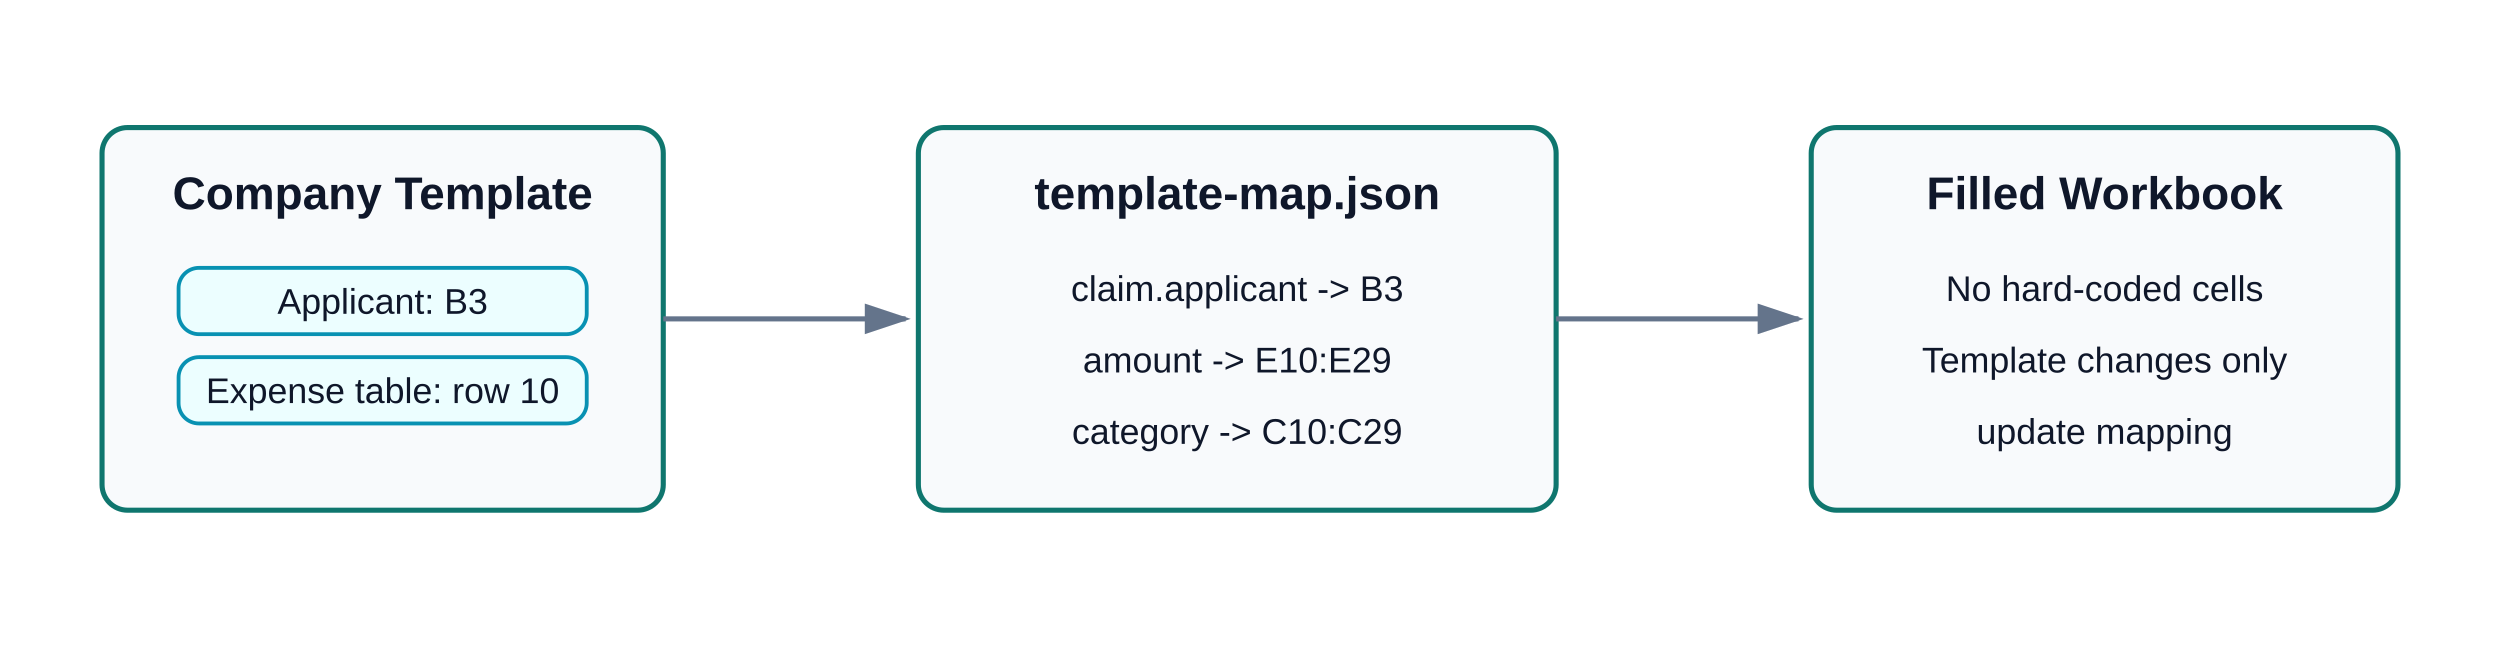
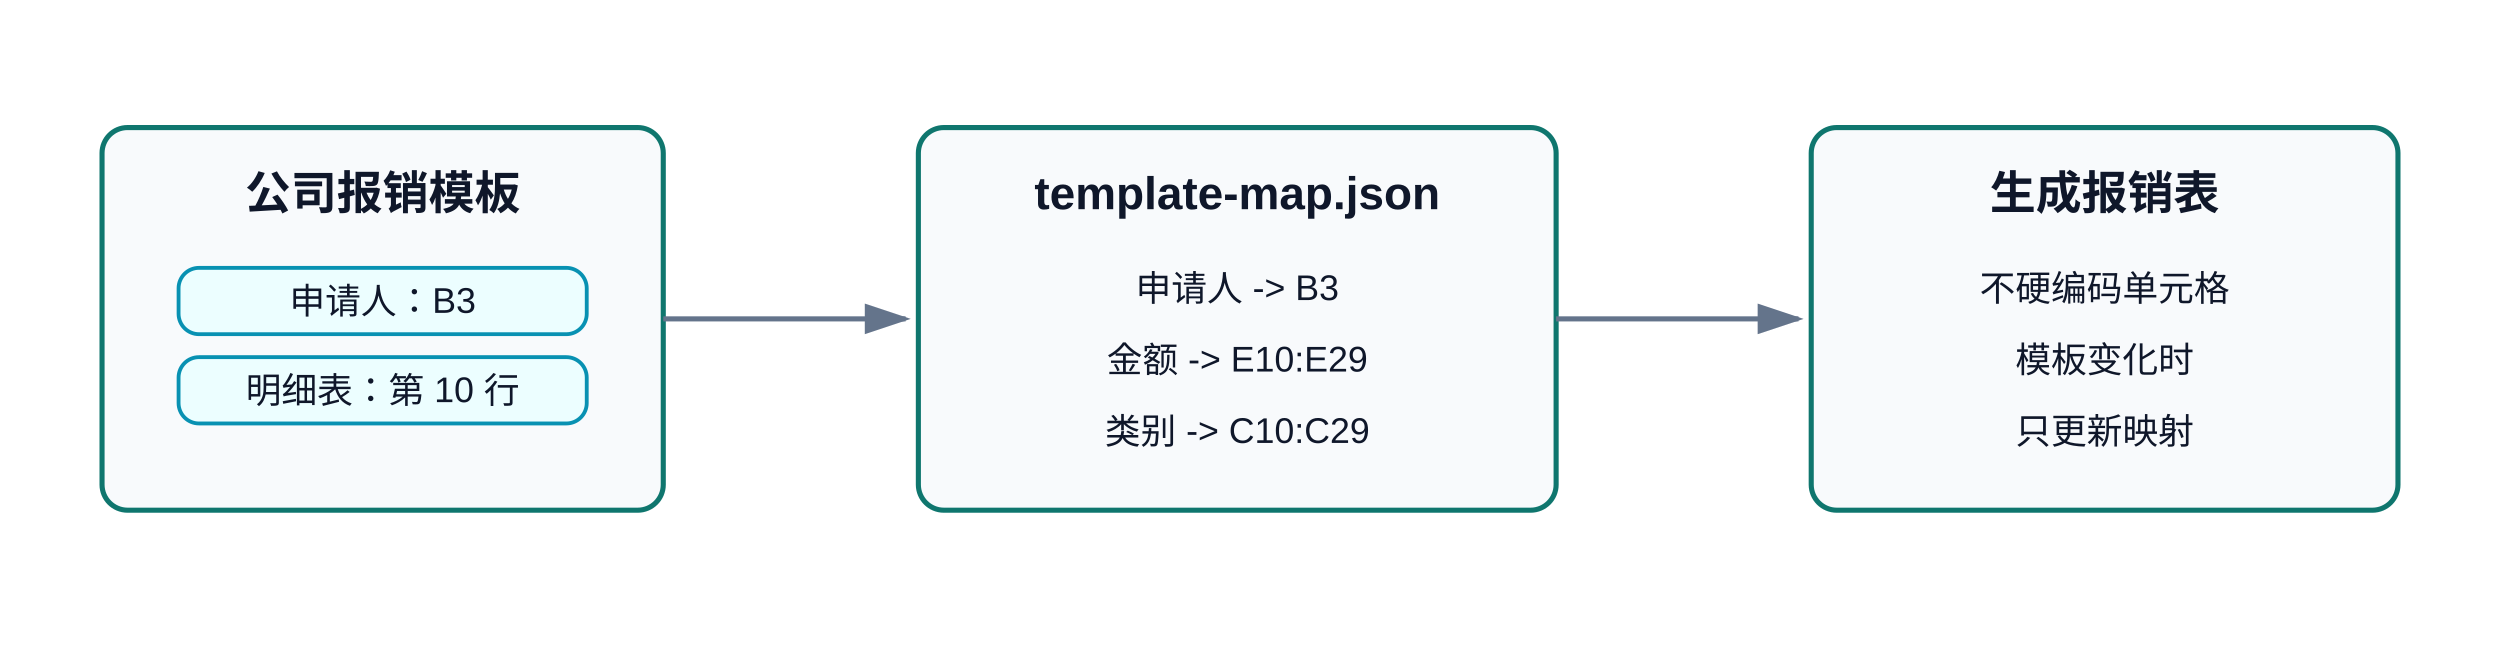
- <svg xmlns="http://www.w3.org/2000/svg" width="980" height="260" viewBox="0 0 980 260" role="img" aria-label="Template mapping">
+ <svg xmlns="http://www.w3.org/2000/svg" width="980" height="260" viewBox="0 0 980 260" role="img" aria-label="公司模板映射">
  <defs>
    <style>
      .box{fill:#f8fafc;stroke:#0f766e;stroke-width:2;rx:10}
      .small{fill:#ecfeff;stroke:#0891b2;stroke-width:1.5;rx:8}
-       .text{font-family:Arial,sans-serif;font-size:14px;fill:#0f172a}
-       .title{font-family:Arial,sans-serif;font-size:18px;font-weight:700;fill:#0f172a}
+       .text{font-family:'Microsoft YaHei','PingFang SC',Arial,sans-serif;font-size:14px;fill:#0f172a}
+       .title{font-family:'Microsoft YaHei','PingFang SC',Arial,sans-serif;font-size:18px;font-weight:700;fill:#0f172a}
      .arrow{stroke:#64748b;stroke-width:2;marker-end:url(#m)}
    </style>
    <marker id="m" markerWidth="10" markerHeight="10" refX="8" refY="3" orient="auto">
      <path d="M0,0 L0,6 L9,3 z" fill="#64748b" />
    </marker>
  </defs>
  <rect x="40" y="50" width="220" height="150" class="box" />
-   <text x="150" y="82" text-anchor="middle" class="title">Company Template</text>
+   <text x="150" y="82" text-anchor="middle" class="title">公司报销模板</text>
  <rect x="70" y="105" width="160" height="26" class="small" />
-   <text x="150" y="123" text-anchor="middle" class="text">Applicant: B3</text>
+   <text x="150" y="123" text-anchor="middle" class="text">申请人：B3</text>
  <rect x="70" y="140" width="160" height="26" class="small" />
-   <text x="150" y="158" text-anchor="middle" class="text">Expense table: row 10</text>
+   <text x="150" y="158" text-anchor="middle" class="text">明细表：第 10 行</text>
  <line x1="260" y1="125" x2="355" y2="125" class="arrow" />
  <rect x="360" y="50" width="250" height="150" class="box" />
  <text x="485" y="82" text-anchor="middle" class="title">template-map.json</text>
-   <text x="485" y="118" text-anchor="middle" class="text">claim.applicant -&gt; B3</text>
-   <text x="485" y="146" text-anchor="middle" class="text">amount -&gt; E10:E29</text>
-   <text x="485" y="174" text-anchor="middle" class="text">category -&gt; C10:C29</text>
+   <text x="485" y="118" text-anchor="middle" class="text">申请人 -&gt; B3</text>
+   <text x="485" y="146" text-anchor="middle" class="text">金额 -&gt; E10:E29</text>
+   <text x="485" y="174" text-anchor="middle" class="text">类别 -&gt; C10:C29</text>
  <line x1="610" y1="125" x2="705" y2="125" class="arrow" />
  <rect x="710" y="50" width="230" height="150" class="box" />
-   <text x="825" y="82" text-anchor="middle" class="title">Filled Workbook</text>
-   <text x="825" y="118" text-anchor="middle" class="text">No hard-coded cells</text>
-   <text x="825" y="146" text-anchor="middle" class="text">Template changes only</text>
-   <text x="825" y="174" text-anchor="middle" class="text">update mapping</text>
+   <text x="825" y="82" text-anchor="middle" class="title">生成报销表</text>
+   <text x="825" y="118" text-anchor="middle" class="text">不硬编码单元格</text>
+   <text x="825" y="146" text-anchor="middle" class="text">模板变化时</text>
+   <text x="825" y="174" text-anchor="middle" class="text">只更新映射</text>
</svg>
